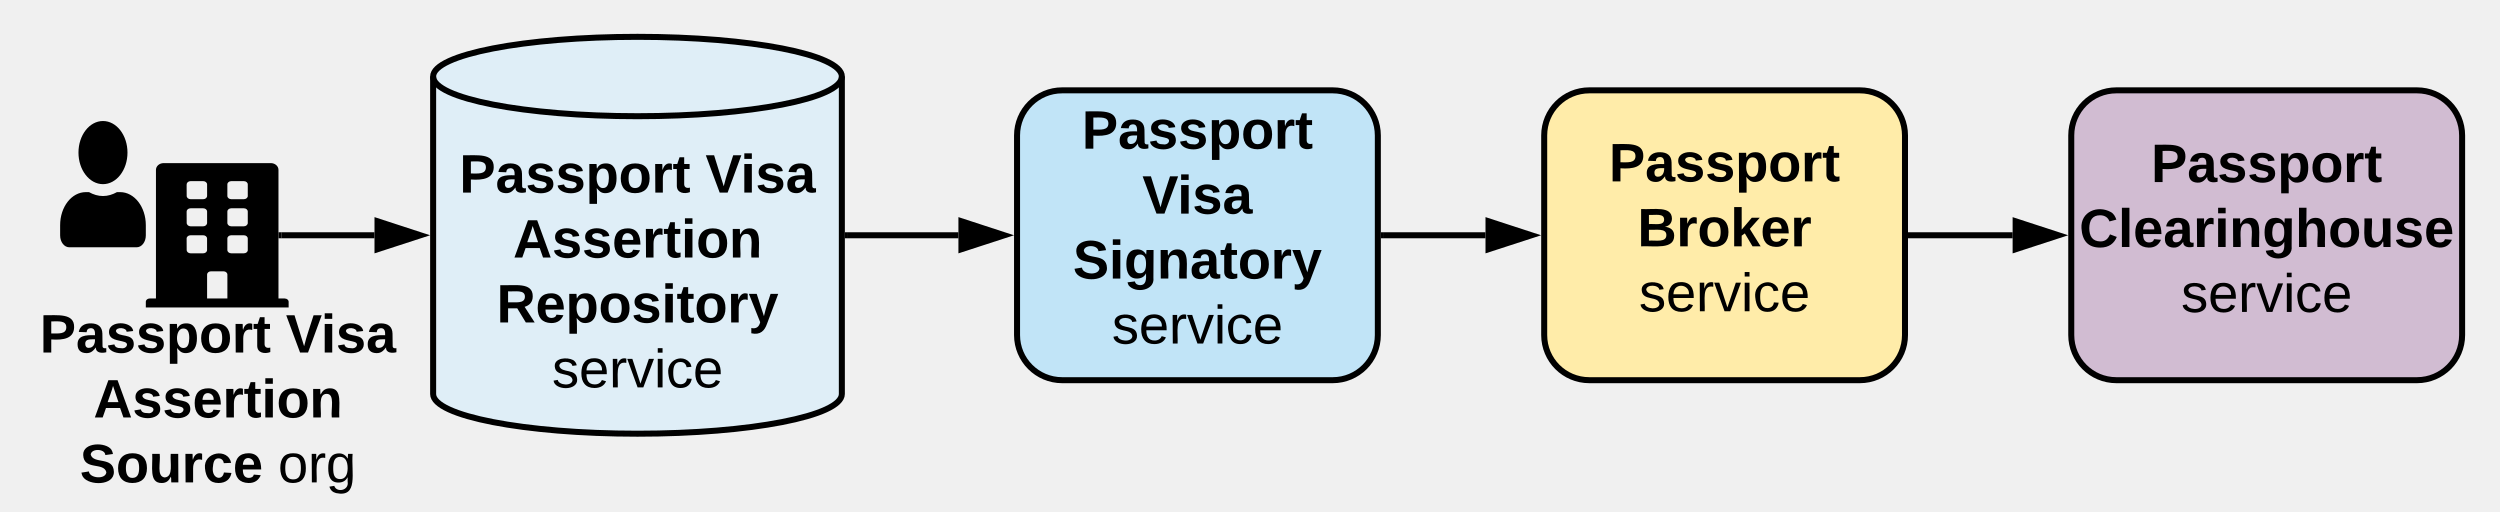
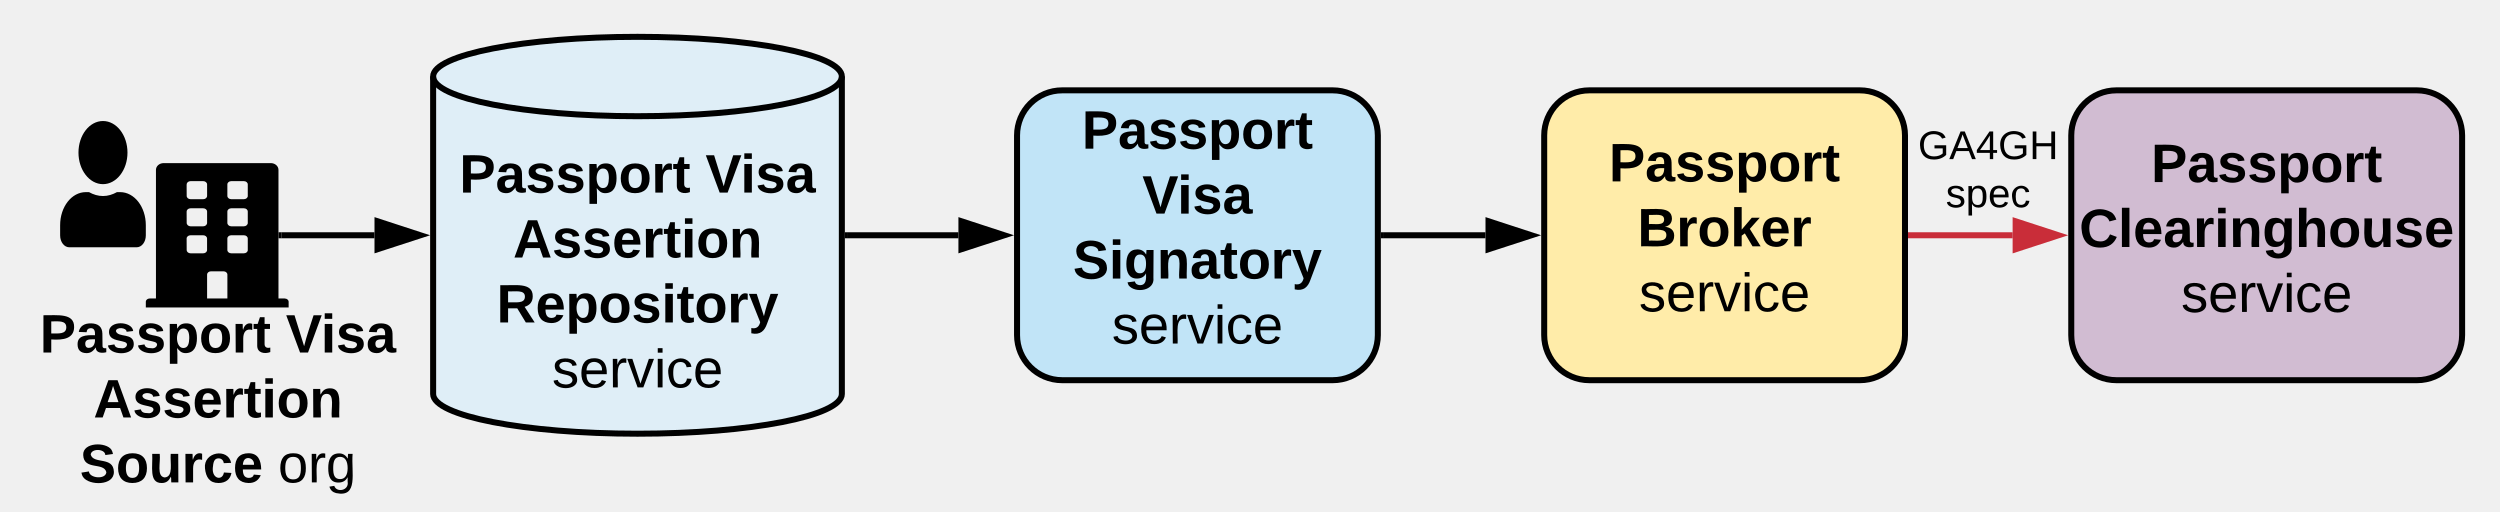
<svg xmlns="http://www.w3.org/2000/svg" xmlns:ns1="lucid" xmlns:xlink="http://www.w3.org/1999/xlink" width="831.5" height="170.08">
  <g transform="translate(0 0)" ns1:page-tab-id="0_0">
    <path d="M280 131.05c0 7.3-30.43 13.2-67.97 13.2s-67.97-5.9-67.97-13.2V25.45c0-7.3 30.43-13.2 67.97-13.2S280 18.15 280 25.45z" stroke="#000" stroke-width="2" fill="#dfeef7" />
    <path d="M280 25.45c0 7.3-30.43 13.2-67.97 13.2s-67.97-5.9-67.97-13.2" stroke="#000" stroke-width="2" fill="none" />
    <use xlink:href="#a" transform="matrix(1,0,0,1,149.0625,43.65) translate(3.75 20.4)" />
    <use xlink:href="#b" transform="matrix(1,0,0,1,149.0625,43.65) translate(85.6 20.4)" />
    <use xlink:href="#c" transform="matrix(1,0,0,1,149.0625,43.65) translate(21.6 42)" />
    <use xlink:href="#d" transform="matrix(1,0,0,1,149.0625,43.65) translate(16.125 63.6)" />
    <use xlink:href="#e" transform="matrix(1,0,0,1,149.0625,43.65) translate(34.555 85.2)" />
    <path d="M338.27 45.05c0-8.28 6.72-15 15-15h90c8.3 0 15 6.72 15 15v66.4c0 8.28-6.7 15-15 15h-90c-8.28 0-15-6.72-15-15z" stroke="#000" stroke-width="2" fill="#c1e4f7" />
    <use xlink:href="#f" transform="matrix(1,0,0,1,343.2726,35.05) translate(16.575 14.4)" />
-     <use xlink:href="#g" transform="matrix(1,0,0,1,343.2726,35.05) translate(36.675 36)" />
-     <use xlink:href="#h" transform="matrix(1,0,0,1,343.2726,35.05) translate(13.6 57.6)" />
-     <use xlink:href="#i" transform="matrix(1,0,0,1,343.2726,35.05) translate(26.55 79.2)" />
+     <use xlink:href="#b" transform="matrix(1,0,0,1,343.2726,35.05) translate(36.675 36)" />
+     <use xlink:href="#g" transform="matrix(1,0,0,1,343.2726,35.05) translate(13.6 57.6)" />
+     <use xlink:href="#e" transform="matrix(1,0,0,1,343.2726,35.05) translate(26.55 79.2)" />
    <path d="M513.6 45.05c0-8.28 6.7-15 15-15h90c8.27 0 15 6.72 15 15v66.4c0 8.28-6.73 15-15 15h-90c-8.3 0-15-6.72-15-15z" stroke="#000" stroke-width="2" fill="#ffeca9" />
    <use xlink:href="#f" transform="matrix(1,0,0,1,518.5851,35.05) translate(16.575 25.275)" />
-     <use xlink:href="#j" transform="matrix(1,0,0,1,518.5851,35.05) translate(26.05 46.875)" />
-     <use xlink:href="#i" transform="matrix(1,0,0,1,518.5851,35.05) translate(26.55 68.475)" />
+     <use xlink:href="#h" transform="matrix(1,0,0,1,518.5851,35.05) translate(26.05 46.875)" />
+     <use xlink:href="#e" transform="matrix(1,0,0,1,518.5851,35.05) translate(26.55 68.475)" />
    <path d="M688.9 45.05c0-8.28 6.7-15 15-15h100c8.28 0 15 6.72 15 15v66.4c0 8.28-6.72 15-15 15h-100c-8.3 0-15-6.72-15-15z" stroke="#000" stroke-width="2" fill="#d1bcd2" />
    <use xlink:href="#f" transform="matrix(1,0,0,1,693.8976,35.05) translate(21.575 25.5)" />
-     <use xlink:href="#k" transform="matrix(1,0,0,1,693.8976,35.05) translate(-2.35 47.1)" />
-     <use xlink:href="#i" transform="matrix(1,0,0,1,693.8976,35.05) translate(31.55 68.7)" />
+     <use xlink:href="#i" transform="matrix(1,0,0,1,693.8976,35.05) translate(-2.35 47.1)" />
+     <use xlink:href="#e" transform="matrix(1,0,0,1,693.8976,35.05) translate(31.55 68.7)" />
    <path d="M94.72 99.27h-2.1V56.5c0-1.24-1.13-2.25-2.56-2.25H54.44c-1.43 0-2.57 1-2.57 2.26v42.77h-2.1c-.7 0-1.27.48-1.27 1.1v1.88H96v-1.87c0-.63-.57-1.1-1.28-1.1zM62.1 61.35c-.02-.62.55-1.1 1.27-1.1h4.23c.7 0 1.28.48 1.28 1.1v3.8c0 .62-.57 1.1-1.28 1.1h-4.23c-.7 0-1.28-.48-1.28-1.1l-.02-3.8zm-.02 9.03c0-.63.58-1.1 1.3-1.1h4.2c.73 0 1.3.47 1.3 1.1v3.74c0 .63-.57 1.15-1.28 1.15h-4.23c-.7 0-1.28-.52-1.28-1.15l-.02-3.74zm5.52 13.87h-4.23c-.7 0-1.28-.48-1.28-1.1l-.02-3.8c0-.62.58-1.1 1.3-1.1h4.2c.73 0 1.3.48 1.3 1.1v3.8c0 .62-.57 1.1-1.28 1.1zm8.02 15.02h-6.74v-7.92c0-.62.57-1.1 1.23-1.1h4.3c.65 0 1.22.48 1.22 1.1v7.92zm6.8-16.12c0 .62-.58 1.1-1.3 1.1H76.9c-.7 0-1.28-.48-1.28-1.1v-3.8c0-.62.57-1.1 1.28-1.1h4.23c.72 0 1.28.48 1.28 1.1v3.8zm0-9.03c0 .63-.58 1.15-1.3 1.15H76.9c-.7 0-1.28-.52-1.28-1.15v-3.74c0-.63.57-1.1 1.28-1.1h4.23c.72 0 1.28.47 1.28 1.1v3.74zm0-8.97c0 .62-.58 1.1-1.3 1.1H76.9c-.7 0-1.28-.48-1.28-1.1v-3.8c0-.62.57-1.1 1.28-1.1h4.23c.72 0 1.28.48 1.28 1.1v3.8zM34.25 61.25c4.5 0 8.15-4.7 8.15-10.5s-3.65-10.5-8.15-10.5-8.15 4.7-8.15 10.5 3.65 10.5 8.15 10.5zm5.7 2.65H38.9c-1.43.8-3 1.3-4.65 1.3-1.65 0-3.22-.5-4.65-1.3h-1.05c-4.73 0-8.55 4.9-8.55 11v3.4c0 2.2 1.37 3.95 3.05 3.95h22.4c1.68 0 3.05-1.76 3.05-3.95v-3.4c0-6.1-3.82-11-8.55-11z" stroke="#000" stroke-opacity="0" stroke-width=".29" />
    <path d="M93.63 78.25H124.55" stroke="#000" stroke-width="2" fill="none" />
    <path d="M93.65 79.25h-1.02v-2h1.02z" />
    <path d="M139.83 78.25l-14.27 4.64v-9.3z" stroke="#000" stroke-width="2" />
    <path d="M282 78.25h36.77" stroke="#000" stroke-width="2" fill="none" />
    <path d="M282.03 79.25H281v-2h1.03z" />
    <path d="M334.04 78.25l-14.27 4.64v-9.3z" stroke="#000" stroke-width="2" />
    <path d="M460.27 78.25h33.8" stroke="#000" stroke-width="2" fill="none" />
    <path d="M460.3 79.25h-1.03v-2h1.03z" />
    <path d="M509.35 78.25l-14.27 4.64v-9.3z" stroke="#000" stroke-width="2" />
-     <path d="M635.6 78.25h33.8" stroke="#000" stroke-width="2" fill="none" />
-     <path d="M635.6 79.25h-1v-2h1z" />
-     <path d="M684.66 78.25L670.4 82.9v-9.3z" stroke="#000" stroke-width="2" />
+     <path d="M635.6 78.25h33.8" stroke="#c92d39" stroke-width="2" fill="none" />
+     <path d="M635.6 79.25h-1v-2h1z" fill="#c92d39" />
+     <path d="M684.66 78.25L670.4 82.9v-9.3z" stroke="#c92d39" stroke-width="2" fill="#c92d39" />
+     <g>
+       <use xlink:href="#j" transform="matrix(1,0,0,1,637.9266,42.25) translate(0.005 10.66667)" />
+       <use xlink:href="#k" transform="matrix(1,0,0,1,637.9266,42.25) translate(9.245741 26.66667)" />
+     </g>
    <path d="M0 97.85h144.06v74.8H0z" stroke="#000" stroke-opacity="0" stroke-width="2" fill="#fff" fill-opacity="0" />
    <g>
      <use xlink:href="#a" transform="matrix(1,0,0,1,5,102.85) translate(8.25 14.4)" />
      <use xlink:href="#b" transform="matrix(1,0,0,1,5,102.85) translate(90.1 14.4)" />
      <use xlink:href="#l" transform="matrix(1,0,0,1,5,102.85) translate(26.1 36)" />
      <use xlink:href="#m" transform="matrix(1,0,0,1,5,102.85) translate(21.575 57.6)" />
      <use xlink:href="#n" transform="matrix(1,0,0,1,5,102.85) translate(87.475 57.6)" />
    </g>
    <defs>
      <path d="M24-248c93 1 206-16 204 79-1 75-69 88-152 82V0H24v-248zm52 121c47 0 100 7 100-41 0-47-54-39-100-39v80" id="o" />
      <path d="M133-34C117-15 103 5 69 4 32 3 11-16 11-54c-1-60 55-63 116-61 1-26-3-47-28-47-18 1-26 9-28 27l-52-2c7-38 36-58 82-57s74 22 75 68l1 82c-1 14 12 18 25 15v27c-30 8-71 5-69-32zm-48 3c29 0 43-24 42-57-32 0-66-3-65 30 0 17 8 27 23 27" id="p" />
      <path d="M137-138c1-29-70-34-71-4 15 46 118 7 119 86 1 83-164 76-172 9l43-7c4 19 20 25 44 25 33 8 57-30 24-41C81-84 22-81 20-136c-2-80 154-74 161-7" id="q" />
      <path d="M135-194c53 0 70 44 70 98 0 56-19 98-73 100-31 1-45-17-59-34 3 33 2 69 2 105H25l-1-265h48c2 10 0 23 3 31 11-24 29-35 60-35zM114-30c33 0 39-31 40-66 0-38-9-64-40-64-56 0-55 130 0 130" id="r" />
      <path d="M110-194c64 0 96 36 96 99 0 64-35 99-97 99-61 0-95-36-95-99 0-62 34-99 96-99zm-1 164c35 0 45-28 45-65 0-40-10-65-43-65-34 0-45 26-45 65 0 36 10 65 43 65" id="s" />
      <path d="M135-150c-39-12-60 13-60 57V0H25l-1-190h47c2 13-1 29 3 40 6-28 27-53 61-41v41" id="t" />
      <path d="M115-3C79 11 28 4 28-45v-112H4v-33h27l15-45h31v45h36v33H77v99c-1 23 16 31 38 25v30" id="u" />
      <g id="a">
        <use transform="matrix(0.05,0,0,0.05,0,0)" xlink:href="#o" />
        <use transform="matrix(0.05,0,0,0.05,12,0)" xlink:href="#p" />
        <use transform="matrix(0.05,0,0,0.05,22,0)" xlink:href="#q" />
        <use transform="matrix(0.05,0,0,0.05,32,0)" xlink:href="#q" />
        <use transform="matrix(0.05,0,0,0.05,42,0)" xlink:href="#r" />
        <use transform="matrix(0.05,0,0,0.05,52.95,0)" xlink:href="#s" />
        <use transform="matrix(0.05,0,0,0.05,63.9,0)" xlink:href="#t" />
        <use transform="matrix(0.05,0,0,0.05,70.9,0)" xlink:href="#u" />
      </g>
      <path d="M147 0H94L2-248h55l64 206c17-72 42-137 63-206h54" id="v" />
      <path d="M25-224v-37h50v37H25zM25 0v-190h50V0H25" id="w" />
      <g id="b">
        <use transform="matrix(0.05,0,0,0.05,0,0)" xlink:href="#v" />
        <use transform="matrix(0.05,0,0,0.05,11.65,0)" xlink:href="#w" />
        <use transform="matrix(0.05,0,0,0.05,16.65,0)" xlink:href="#q" />
        <use transform="matrix(0.05,0,0,0.05,26.65,0)" xlink:href="#p" />
      </g>
      <path d="M199 0l-22-63H83L61 0H9l90-248h61L250 0h-51zm-33-102l-36-108c-10 38-24 72-36 108h72" id="x" />
      <path d="M185-48c-13 30-37 53-82 52C43 2 14-33 14-96s30-98 90-98c62 0 83 45 84 108H66c0 31 8 55 39 56 18 0 30-7 34-22zm-45-69c5-46-57-63-70-21-2 6-4 13-4 21h74" id="y" />
      <path d="M135-194c87-1 58 113 63 194h-50c-7-57 23-157-34-157-59 0-34 97-39 157H25l-1-190h47c2 12-1 28 3 38 12-26 28-41 61-42" id="z" />
      <g id="c">
        <use transform="matrix(0.05,0,0,0.05,0,0)" xlink:href="#x" />
        <use transform="matrix(0.05,0,0,0.05,12.95,0)" xlink:href="#q" />
        <use transform="matrix(0.05,0,0,0.05,22.95,0)" xlink:href="#q" />
        <use transform="matrix(0.05,0,0,0.05,32.95,0)" xlink:href="#y" />
        <use transform="matrix(0.05,0,0,0.05,42.95,0)" xlink:href="#t" />
        <use transform="matrix(0.05,0,0,0.05,49.95,0)" xlink:href="#u" />
        <use transform="matrix(0.05,0,0,0.05,55.9,0)" xlink:href="#w" />
        <use transform="matrix(0.05,0,0,0.05,60.9,0)" xlink:href="#s" />
        <use transform="matrix(0.05,0,0,0.05,71.85,0)" xlink:href="#z" />
      </g>
      <path d="M240-174c0 40-23 61-54 70L253 0h-59l-57-94H76V0H24v-248c93 4 217-23 216 74zM76-134c48-2 112 12 112-38 0-48-66-32-112-35v73" id="A" />
      <path d="M123 10C108 53 80 86 19 72V37c35 8 53-11 59-39L3-190h52l48 148c12-52 28-100 44-148h51" id="B" />
      <g id="d">
        <use transform="matrix(0.05,0,0,0.05,0,0)" xlink:href="#A" />
        <use transform="matrix(0.05,0,0,0.05,12.95,0)" xlink:href="#y" />
        <use transform="matrix(0.05,0,0,0.05,22.95,0)" xlink:href="#r" />
        <use transform="matrix(0.05,0,0,0.05,33.9,0)" xlink:href="#s" />
        <use transform="matrix(0.05,0,0,0.05,44.85,0)" xlink:href="#q" />
        <use transform="matrix(0.05,0,0,0.05,54.85,0)" xlink:href="#w" />
        <use transform="matrix(0.05,0,0,0.05,59.85,0)" xlink:href="#u" />
        <use transform="matrix(0.05,0,0,0.05,65.8,0)" xlink:href="#s" />
        <use transform="matrix(0.05,0,0,0.05,76.75,0)" xlink:href="#t" />
        <use transform="matrix(0.05,0,0,0.05,83.75,0)" xlink:href="#B" />
      </g>
      <path d="M135-143c-3-34-86-38-87 0 15 53 115 12 119 90S17 21 10-45l28-5c4 36 97 45 98 0-10-56-113-15-118-90-4-57 82-63 122-42 12 7 21 19 24 35" id="C" />
      <path d="M100-194c63 0 86 42 84 106H49c0 40 14 67 53 68 26 1 43-12 49-29l28 8c-11 28-37 45-77 45C44 4 14-33 15-96c1-61 26-98 85-98zm52 81c6-60-76-77-97-28-3 7-6 17-6 28h103" id="D" />
      <path d="M114-163C36-179 61-72 57 0H25l-1-190h30c1 12-1 29 2 39 6-27 23-49 58-41v29" id="E" />
      <path d="M108 0H70L1-190h34L89-25l56-165h34" id="F" />
      <path d="M24-231v-30h32v30H24zM24 0v-190h32V0H24" id="G" />
      <path d="M96-169c-40 0-48 33-48 73s9 75 48 75c24 0 41-14 43-38l32 2c-6 37-31 61-74 61-59 0-76-41-82-99-10-93 101-131 147-64 4 7 5 14 7 22l-32 3c-4-21-16-35-41-35" id="H" />
      <g id="e">
        <use transform="matrix(0.05,0,0,0.05,0,0)" xlink:href="#C" />
        <use transform="matrix(0.05,0,0,0.05,9,0)" xlink:href="#D" />
        <use transform="matrix(0.05,0,0,0.05,19,0)" xlink:href="#E" />
        <use transform="matrix(0.05,0,0,0.05,24.95,0)" xlink:href="#F" />
        <use transform="matrix(0.05,0,0,0.05,33.95,0)" xlink:href="#G" />
        <use transform="matrix(0.05,0,0,0.05,37.9,0)" xlink:href="#H" />
        <use transform="matrix(0.05,0,0,0.05,46.9,0)" xlink:href="#D" />
      </g>
      <g id="f">
        <use transform="matrix(0.05,0,0,0.05,0,0)" xlink:href="#o" />
        <use transform="matrix(0.05,0,0,0.05,12,0)" xlink:href="#p" />
        <use transform="matrix(0.05,0,0,0.05,22,0)" xlink:href="#q" />
        <use transform="matrix(0.05,0,0,0.05,32,0)" xlink:href="#q" />
        <use transform="matrix(0.05,0,0,0.05,42,0)" xlink:href="#r" />
        <use transform="matrix(0.05,0,0,0.05,52.95,0)" xlink:href="#s" />
        <use transform="matrix(0.05,0,0,0.05,63.9,0)" xlink:href="#t" />
        <use transform="matrix(0.05,0,0,0.05,70.9,0)" xlink:href="#u" />
      </g>
-       <g id="g">
-         <use transform="matrix(0.05,0,0,0.05,0,0)" xlink:href="#v" />
-         <use transform="matrix(0.05,0,0,0.05,11.65,0)" xlink:href="#w" />
-         <use transform="matrix(0.05,0,0,0.05,16.65,0)" xlink:href="#q" />
-         <use transform="matrix(0.05,0,0,0.05,26.65,0)" xlink:href="#p" />
-       </g>
      <path d="M169-182c-1-43-94-46-97-3 18 66 151 10 154 114 3 95-165 93-204 36-6-8-10-19-12-30l50-8c3 46 112 56 116 5-17-69-150-10-154-114-4-87 153-88 188-35 5 8 8 18 10 28" id="I" />
      <path d="M195-6C206 82 75 100 31 46c-4-6-6-13-8-21l49-6c3 16 16 24 34 25 40 0 42-37 40-79-11 22-30 35-61 35-53 0-70-43-70-97 0-56 18-96 73-97 30 0 46 14 59 34l2-30h47zm-90-29c32 0 41-27 41-63 0-35-9-62-40-62-32 0-39 29-40 63 0 36 9 62 39 62" id="J" />
-       <g id="h">
+       <g id="g">
        <use transform="matrix(0.05,0,0,0.05,0,0)" xlink:href="#I" />
        <use transform="matrix(0.05,0,0,0.05,12,0)" xlink:href="#w" />
        <use transform="matrix(0.05,0,0,0.05,17,0)" xlink:href="#J" />
        <use transform="matrix(0.05,0,0,0.05,27.95,0)" xlink:href="#z" />
        <use transform="matrix(0.05,0,0,0.05,38.9,0)" xlink:href="#p" />
        <use transform="matrix(0.05,0,0,0.05,48.9,0)" xlink:href="#u" />
        <use transform="matrix(0.05,0,0,0.05,54.85,0)" xlink:href="#s" />
        <use transform="matrix(0.05,0,0,0.05,65.8,0)" xlink:href="#t" />
        <use transform="matrix(0.05,0,0,0.05,72.8,0)" xlink:href="#B" />
      </g>
-       <g id="i">
-         <use transform="matrix(0.05,0,0,0.05,0,0)" xlink:href="#C" />
-         <use transform="matrix(0.05,0,0,0.05,9,0)" xlink:href="#D" />
-         <use transform="matrix(0.05,0,0,0.05,19,0)" xlink:href="#E" />
-         <use transform="matrix(0.05,0,0,0.05,24.95,0)" xlink:href="#F" />
-         <use transform="matrix(0.05,0,0,0.05,33.95,0)" xlink:href="#G" />
-         <use transform="matrix(0.05,0,0,0.05,37.9,0)" xlink:href="#H" />
-         <use transform="matrix(0.05,0,0,0.05,46.9,0)" xlink:href="#D" />
-       </g>
      <path d="M182-130c37 4 62 22 62 59C244 23 116-4 24 0v-248c84 5 203-23 205 63 0 31-19 50-47 55zM76-148c40-3 101 13 101-30 0-44-60-28-101-31v61zm0 110c48-3 116 14 116-37 0-48-69-32-116-35v72" id="K" />
      <path d="M147 0L96-86 75-71V0H25v-261h50v150l67-79h53l-66 74L201 0h-54" id="L" />
-       <g id="j">
+       <g id="h">
        <use transform="matrix(0.05,0,0,0.05,0,0)" xlink:href="#K" />
        <use transform="matrix(0.05,0,0,0.05,12.95,0)" xlink:href="#t" />
        <use transform="matrix(0.05,0,0,0.05,19.95,0)" xlink:href="#s" />
        <use transform="matrix(0.05,0,0,0.05,30.9,0)" xlink:href="#L" />
        <use transform="matrix(0.05,0,0,0.05,40.9,0)" xlink:href="#y" />
        <use transform="matrix(0.05,0,0,0.05,50.9,0)" xlink:href="#t" />
      </g>
      <path d="M67-125c0 53 21 87 73 88 37 1 54-22 65-47l45 17C233-25 199 4 140 4 58 4 20-42 15-125 8-235 124-281 211-232c18 10 29 29 36 50l-46 12c-8-25-30-41-62-41-52 0-71 34-72 86" id="M" />
      <path d="M25 0v-261h50V0H25" id="N" />
      <path d="M114-157C55-157 80-60 75 0H25v-261h50l-1 109c12-26 28-41 61-42 86-1 58 113 63 194h-50c-7-57 23-157-34-157" id="O" />
      <path d="M85 4C-2 5 27-109 22-190h50c7 57-23 150 33 157 60-5 35-97 40-157h50l1 190h-47c-2-12 1-28-3-38-12 25-28 42-61 42" id="P" />
-       <g id="k">
+       <g id="i">
        <use transform="matrix(0.05,0,0,0.05,0,0)" xlink:href="#M" />
        <use transform="matrix(0.05,0,0,0.05,12.95,0)" xlink:href="#N" />
        <use transform="matrix(0.05,0,0,0.05,17.95,0)" xlink:href="#y" />
        <use transform="matrix(0.05,0,0,0.05,27.95,0)" xlink:href="#p" />
        <use transform="matrix(0.05,0,0,0.05,37.95,0)" xlink:href="#t" />
        <use transform="matrix(0.05,0,0,0.05,44.95,0)" xlink:href="#w" />
        <use transform="matrix(0.05,0,0,0.05,49.95,0)" xlink:href="#z" />
        <use transform="matrix(0.05,0,0,0.05,60.9,0)" xlink:href="#J" />
        <use transform="matrix(0.05,0,0,0.05,71.85,0)" xlink:href="#O" />
        <use transform="matrix(0.05,0,0,0.05,82.8,0)" xlink:href="#s" />
        <use transform="matrix(0.05,0,0,0.05,93.75,0)" xlink:href="#P" />
        <use transform="matrix(0.05,0,0,0.05,104.7,0)" xlink:href="#q" />
        <use transform="matrix(0.05,0,0,0.05,114.7,0)" xlink:href="#y" />
      </g>
+       <path d="M143 4C61 4 22-44 18-125c-5-107 100-154 193-111 17 8 29 25 37 43l-32 9c-13-25-37-40-76-40-61 0-88 39-88 99 0 61 29 100 91 101 35 0 62-11 79-27v-45h-74v-28h105v86C228-13 192 4 143 4" id="Q" />
+       <path d="M205 0l-28-72H64L36 0H1l101-248h38L239 0h-34zm-38-99l-47-123c-12 45-31 82-46 123h93" id="R" />
+       <path d="M155-56V0h-30v-56H8v-25l114-167h33v167h35v25h-35zm-30-156c-27 46-58 90-88 131h88v-131" id="S" />
+       <path d="M197 0v-115H63V0H30v-248h33v105h134v-105h34V0h-34" id="T" />
+       <g id="j">
+         <use transform="matrix(0.03703704,0,0,0.03703704,0,0)" xlink:href="#Q" />
+         <use transform="matrix(0.03703704,0,0,0.03703704,10.37037,0)" xlink:href="#R" />
+         <use transform="matrix(0.03703704,0,0,0.03703704,19.25926,0)" xlink:href="#S" />
+         <use transform="matrix(0.03703704,0,0,0.03703704,26.66667,0)" xlink:href="#Q" />
+         <use transform="matrix(0.03703704,0,0,0.03703704,37.03704,0)" xlink:href="#T" />
+       </g>
+       <path d="M115-194c55 1 70 41 70 98S169 2 115 4C84 4 66-9 55-30l1 105H24l-1-265h31l2 30c10-21 28-34 59-34zm-8 174c40 0 45-34 45-75s-6-73-45-74c-42 0-51 32-51 76 0 43 10 73 51 73" id="U" />
+       <g id="k">
+         <use transform="matrix(0.03703704,0,0,0.03703704,0,0)" xlink:href="#C" />
+         <use transform="matrix(0.03703704,0,0,0.03703704,6.666667,0)" xlink:href="#U" />
+         <use transform="matrix(0.03703704,0,0,0.03703704,14.07407,0)" xlink:href="#D" />
+         <use transform="matrix(0.03703704,0,0,0.03703704,21.48148,0)" xlink:href="#H" />
+       </g>
      <g id="l">
        <use transform="matrix(0.05,0,0,0.05,0,0)" xlink:href="#x" />
        <use transform="matrix(0.05,0,0,0.05,12.95,0)" xlink:href="#q" />
        <use transform="matrix(0.05,0,0,0.05,22.95,0)" xlink:href="#q" />
        <use transform="matrix(0.05,0,0,0.05,32.95,0)" xlink:href="#y" />
        <use transform="matrix(0.05,0,0,0.05,42.95,0)" xlink:href="#t" />
        <use transform="matrix(0.05,0,0,0.05,49.95,0)" xlink:href="#u" />
        <use transform="matrix(0.05,0,0,0.05,55.9,0)" xlink:href="#w" />
        <use transform="matrix(0.05,0,0,0.05,60.9,0)" xlink:href="#s" />
        <use transform="matrix(0.05,0,0,0.05,71.85,0)" xlink:href="#z" />
      </g>
-       <path d="M190-63c-7 42-38 67-86 67-59 0-84-38-90-98-12-110 154-137 174-36l-49 2c-2-19-15-32-35-32-30 0-35 28-38 64-6 74 65 87 74 30" id="Q" />
+       <path d="M190-63c-7 42-38 67-86 67-59 0-84-38-90-98-12-110 154-137 174-36l-49 2c-2-19-15-32-35-32-30 0-35 28-38 64-6 74 65 87 74 30" id="V" />
      <g id="m">
        <use transform="matrix(0.05,0,0,0.05,0,0)" xlink:href="#I" />
        <use transform="matrix(0.05,0,0,0.05,12,0)" xlink:href="#s" />
        <use transform="matrix(0.05,0,0,0.05,22.95,0)" xlink:href="#P" />
        <use transform="matrix(0.05,0,0,0.05,33.9,0)" xlink:href="#t" />
-         <use transform="matrix(0.05,0,0,0.05,40.9,0)" xlink:href="#Q" />
+         <use transform="matrix(0.05,0,0,0.05,40.9,0)" xlink:href="#V" />
        <use transform="matrix(0.05,0,0,0.05,50.9,0)" xlink:href="#y" />
      </g>
-       <path d="M100-194c62-1 85 37 85 99 1 63-27 99-86 99S16-35 15-95c0-66 28-99 85-99zM99-20c44 1 53-31 53-75 0-43-8-75-51-75s-53 32-53 75 10 74 51 75" id="R" />
-       <path d="M177-190C167-65 218 103 67 71c-23-6-38-20-44-43l32-5c15 47 100 32 89-28v-30C133-14 115 1 83 1 29 1 15-40 15-95c0-56 16-97 71-98 29-1 48 16 59 35 1-10 0-23 2-32h30zM94-22c36 0 50-32 50-73 0-42-14-75-50-75-39 0-46 34-46 75s6 73 46 73" id="S" />
+       <path d="M100-194c62-1 85 37 85 99 1 63-27 99-86 99S16-35 15-95c0-66 28-99 85-99zM99-20c44 1 53-31 53-75 0-43-8-75-51-75s-53 32-53 75 10 74 51 75" id="W" />
+       <path d="M177-190C167-65 218 103 67 71c-23-6-38-20-44-43l32-5c15 47 100 32 89-28v-30C133-14 115 1 83 1 29 1 15-40 15-95c0-56 16-97 71-98 29-1 48 16 59 35 1-10 0-23 2-32h30zM94-22c36 0 50-32 50-73 0-42-14-75-50-75-39 0-46 34-46 75s6 73 46 73" id="X" />
      <g id="n">
-         <use transform="matrix(0.05,0,0,0.05,0,0)" xlink:href="#R" />
+         <use transform="matrix(0.05,0,0,0.05,0,0)" xlink:href="#W" />
        <use transform="matrix(0.05,0,0,0.05,10,0)" xlink:href="#E" />
-         <use transform="matrix(0.05,0,0,0.05,15.95,0)" xlink:href="#S" />
+         <use transform="matrix(0.05,0,0,0.05,15.95,0)" xlink:href="#X" />
      </g>
    </defs>
  </g>
</svg>
